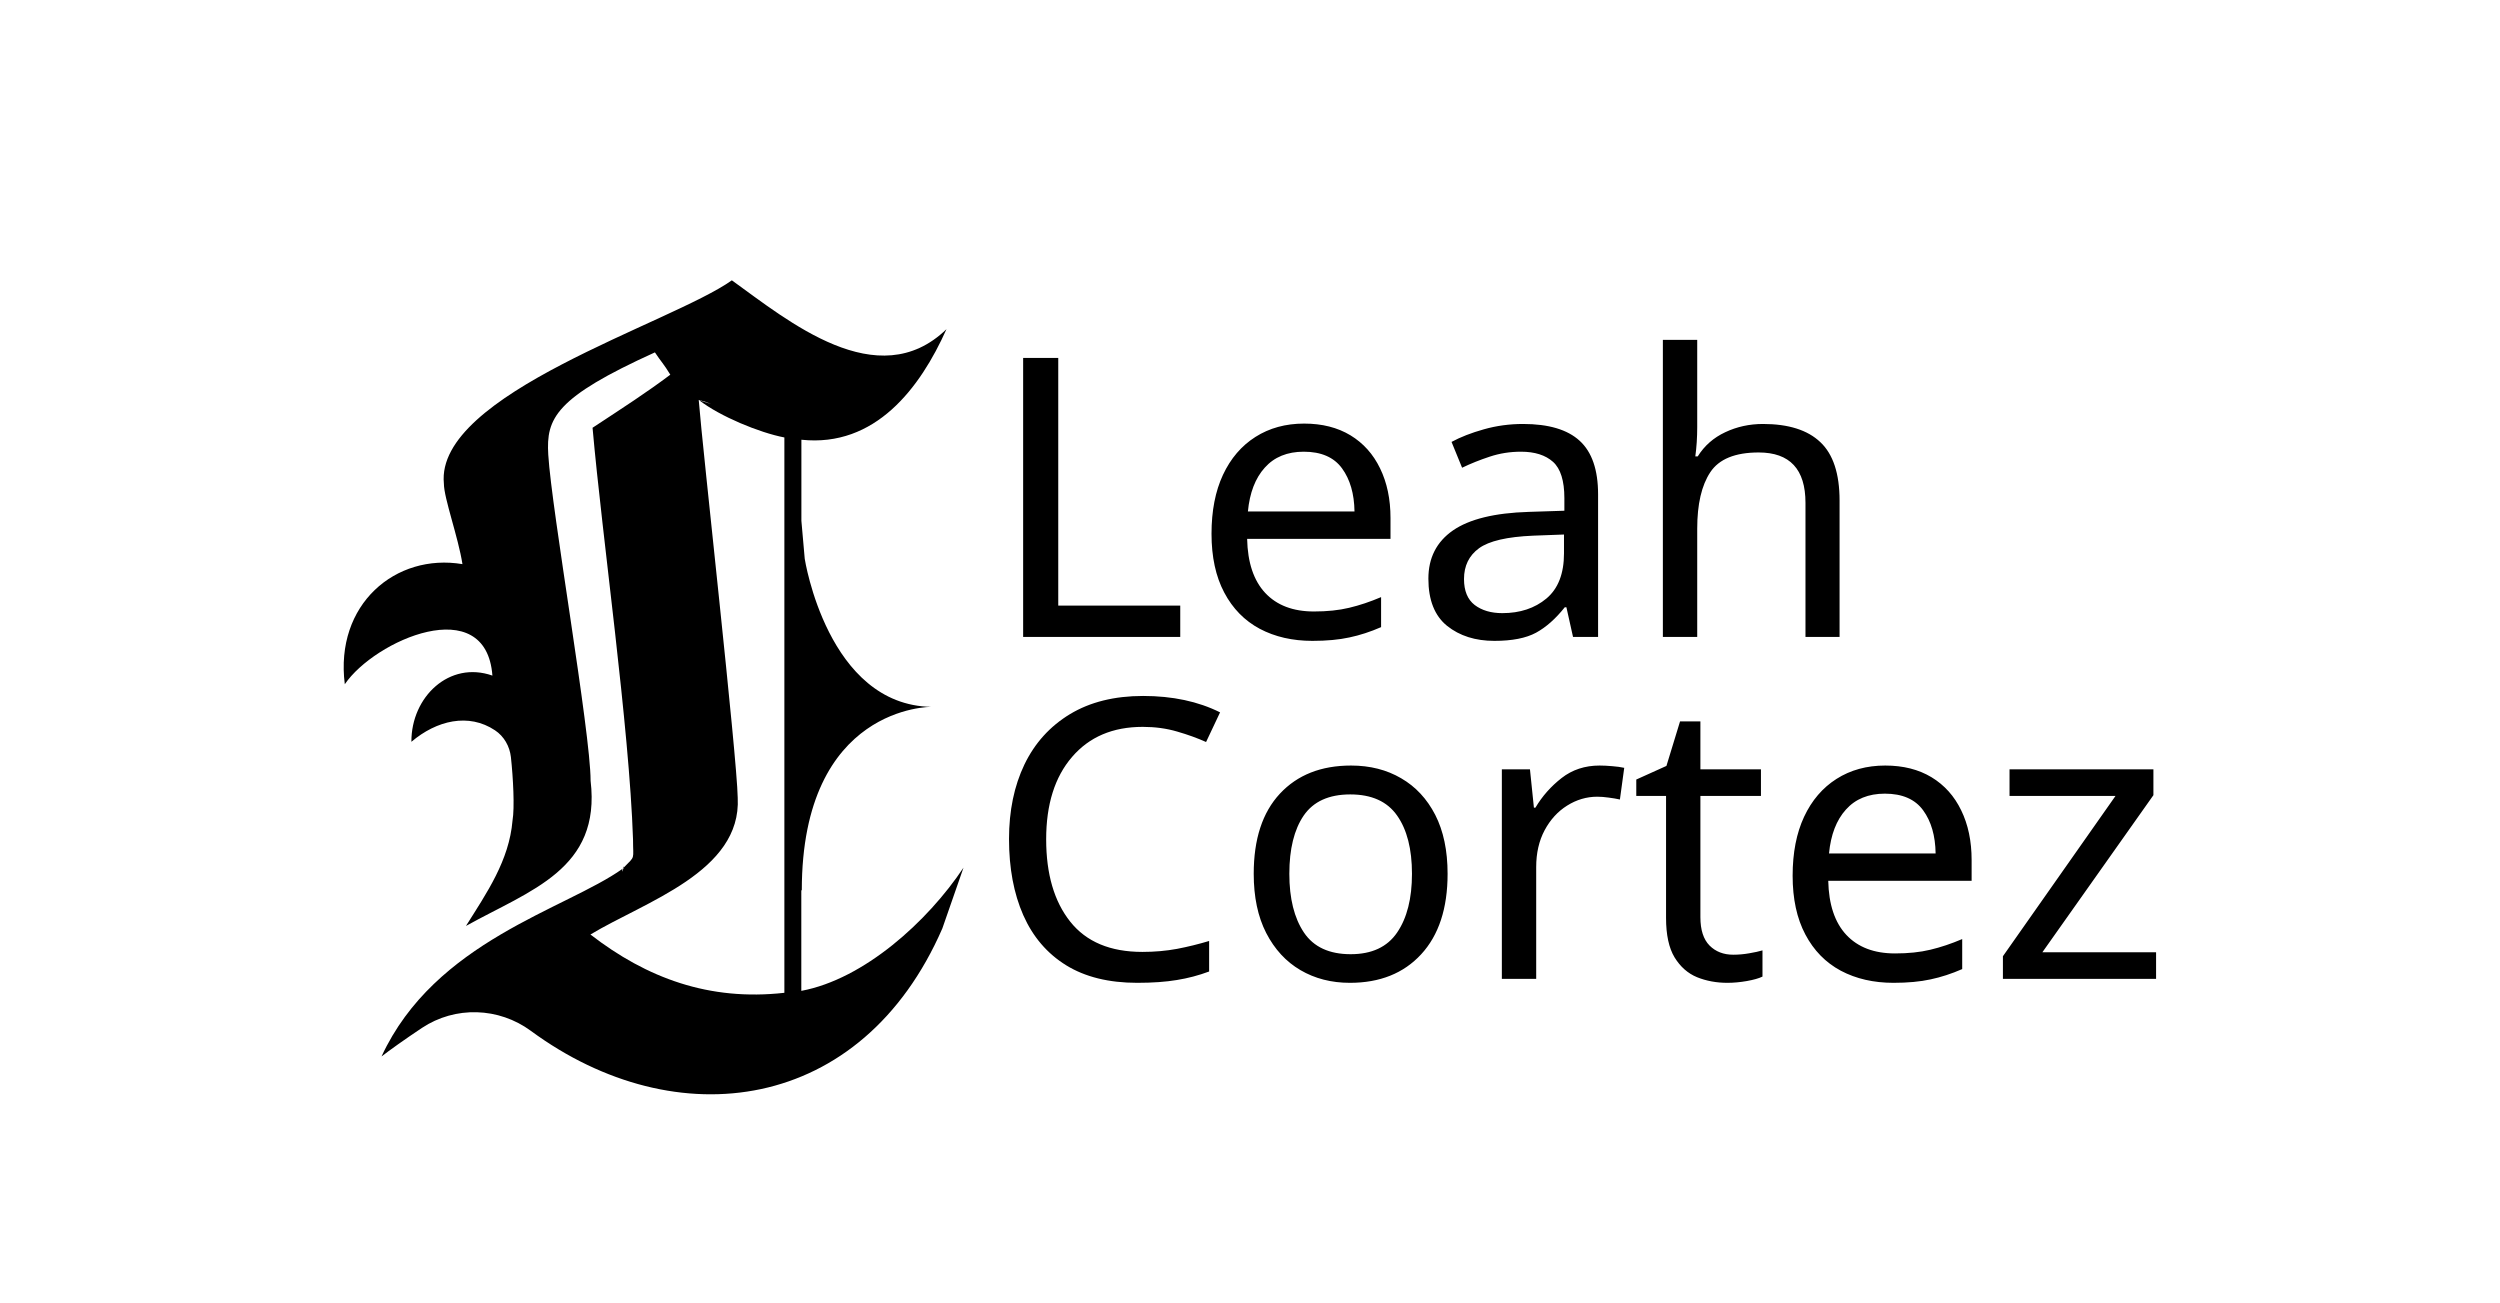
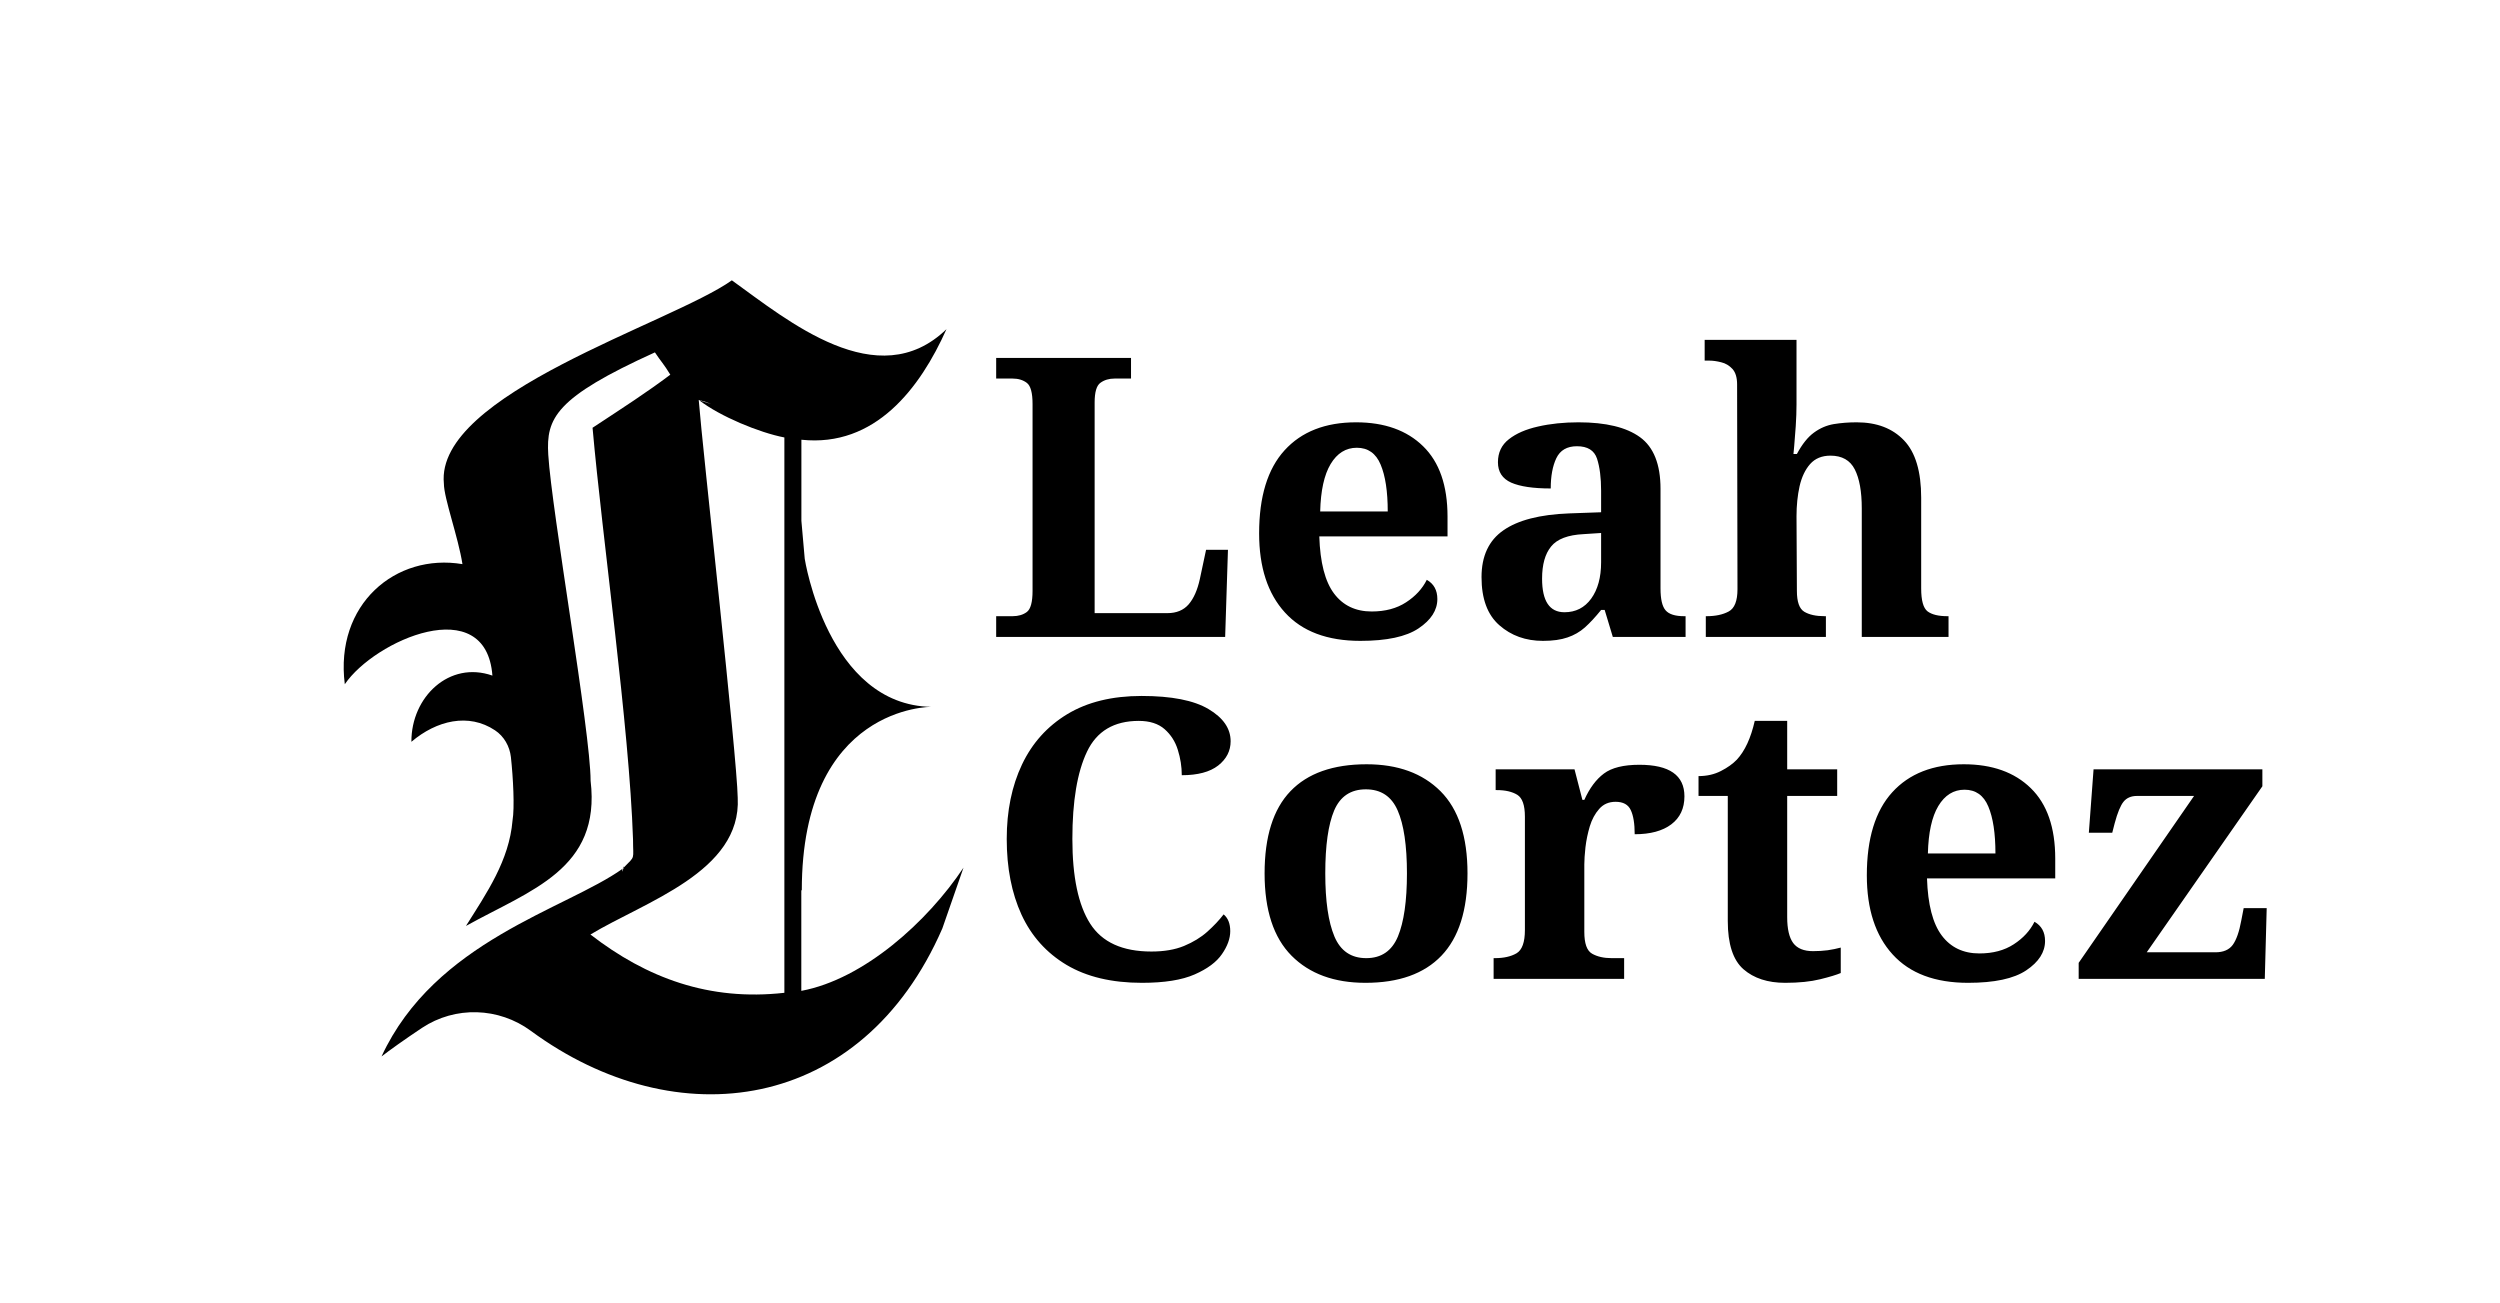
<svg xmlns="http://www.w3.org/2000/svg" width="307.06" height="160" version="1.1" viewBox="0 0 307.06 160">
  <g id="Layer_1">
    <g>
      <path d="M76.45,106.7c.05-.05.1-.1.15-.15.05-.17.05-.23-.15.15Z" />
      <path d="M98.42,121.68v-12.35l.06.04c0-22.74,15.93-22.55,15.93-22.55-12.78-.2-15.57-18.19-15.57-18.19l-.41-4.66v-9.96c9.07.96,14.58-6.33,17.82-13.58-8.45,8.17-19.51-1.07-26.36-6-7.43,5.29-36.47,13.94-35.37,24.97,0,1.78,1.77,6.59,2.28,9.89-8.2-1.38-15.7,4.93-14.45,14.75,3.67-5.4,17.35-11.41,18.13-1.06-5.29-1.86-9.98,2.62-9.95,8.13,3.1-2.63,7.03-3.57,10.27-1.41,1.11.74,1.8,1.96,1.95,3.28.28,2.55.47,6.23.2,7.8-.41,4.91-3.16,8.88-5.72,12.95,7.92-4.41,16.61-6.96,15.31-17.83,0-5.96-4.79-33.22-5.2-40.05-.27-4.48.85-7.01,13.1-12.57.78,1.18,1.07,1.39,1.89,2.74-2.97,2.23-5.65,3.95-9.55,6.52,1.2,13.59,4.51,36.65,4.97,50.54,0,2.6.33,1.98-1.14,3.48-.09.28-.33.83-.15.15-6.98,4.97-23.04,8.86-29.6,23.05.96-.75,2.87-2.11,4.97-3.51,4.09-2.71,9.43-2.54,13.38.37,17.89,13.15,40.65,10.09,50.53-12.58l2.6-7.47c-4.42,6.64-12.23,13.69-19.91,15.13ZM85.73,48.22c.16.09-.17-.09,0,0h0ZM96.34,121.94c-9.24,1.04-16.92-1.82-23.82-7.16,6.69-4.04,18.56-7.7,18.09-16.79-.08-5.08-4.34-43.01-4.79-48.87.52.12,1.04.29,1.53.5-.47-.15-1.24-.36-1.47-.46,2.55,1.98,7.39,3.98,10.46,4.57v68.2Z" />
    </g>
  </g>
  <g id="Layer_3">
-     <text transform="translate(121.01 78.23)" font-family="PirataOne-Regular, 'Pirata One'" font-size="48">
+     <text transform="translate(121.01 78.23)" font-family="'Playfair Display', serif" font-size="48" font-weight="600">
      <tspan x="0" y="0">Leah </tspan>
      <tspan x="0" y="42">Cortez</tspan>
    </text>
  </g>
  <g id="Layer_2" display="none">
    <circle cx="80.27" cy="80" r="75.18" fill="none" stroke="#000" stroke-miterlimit="10" stroke-width="3" />
  </g>
</svg>
